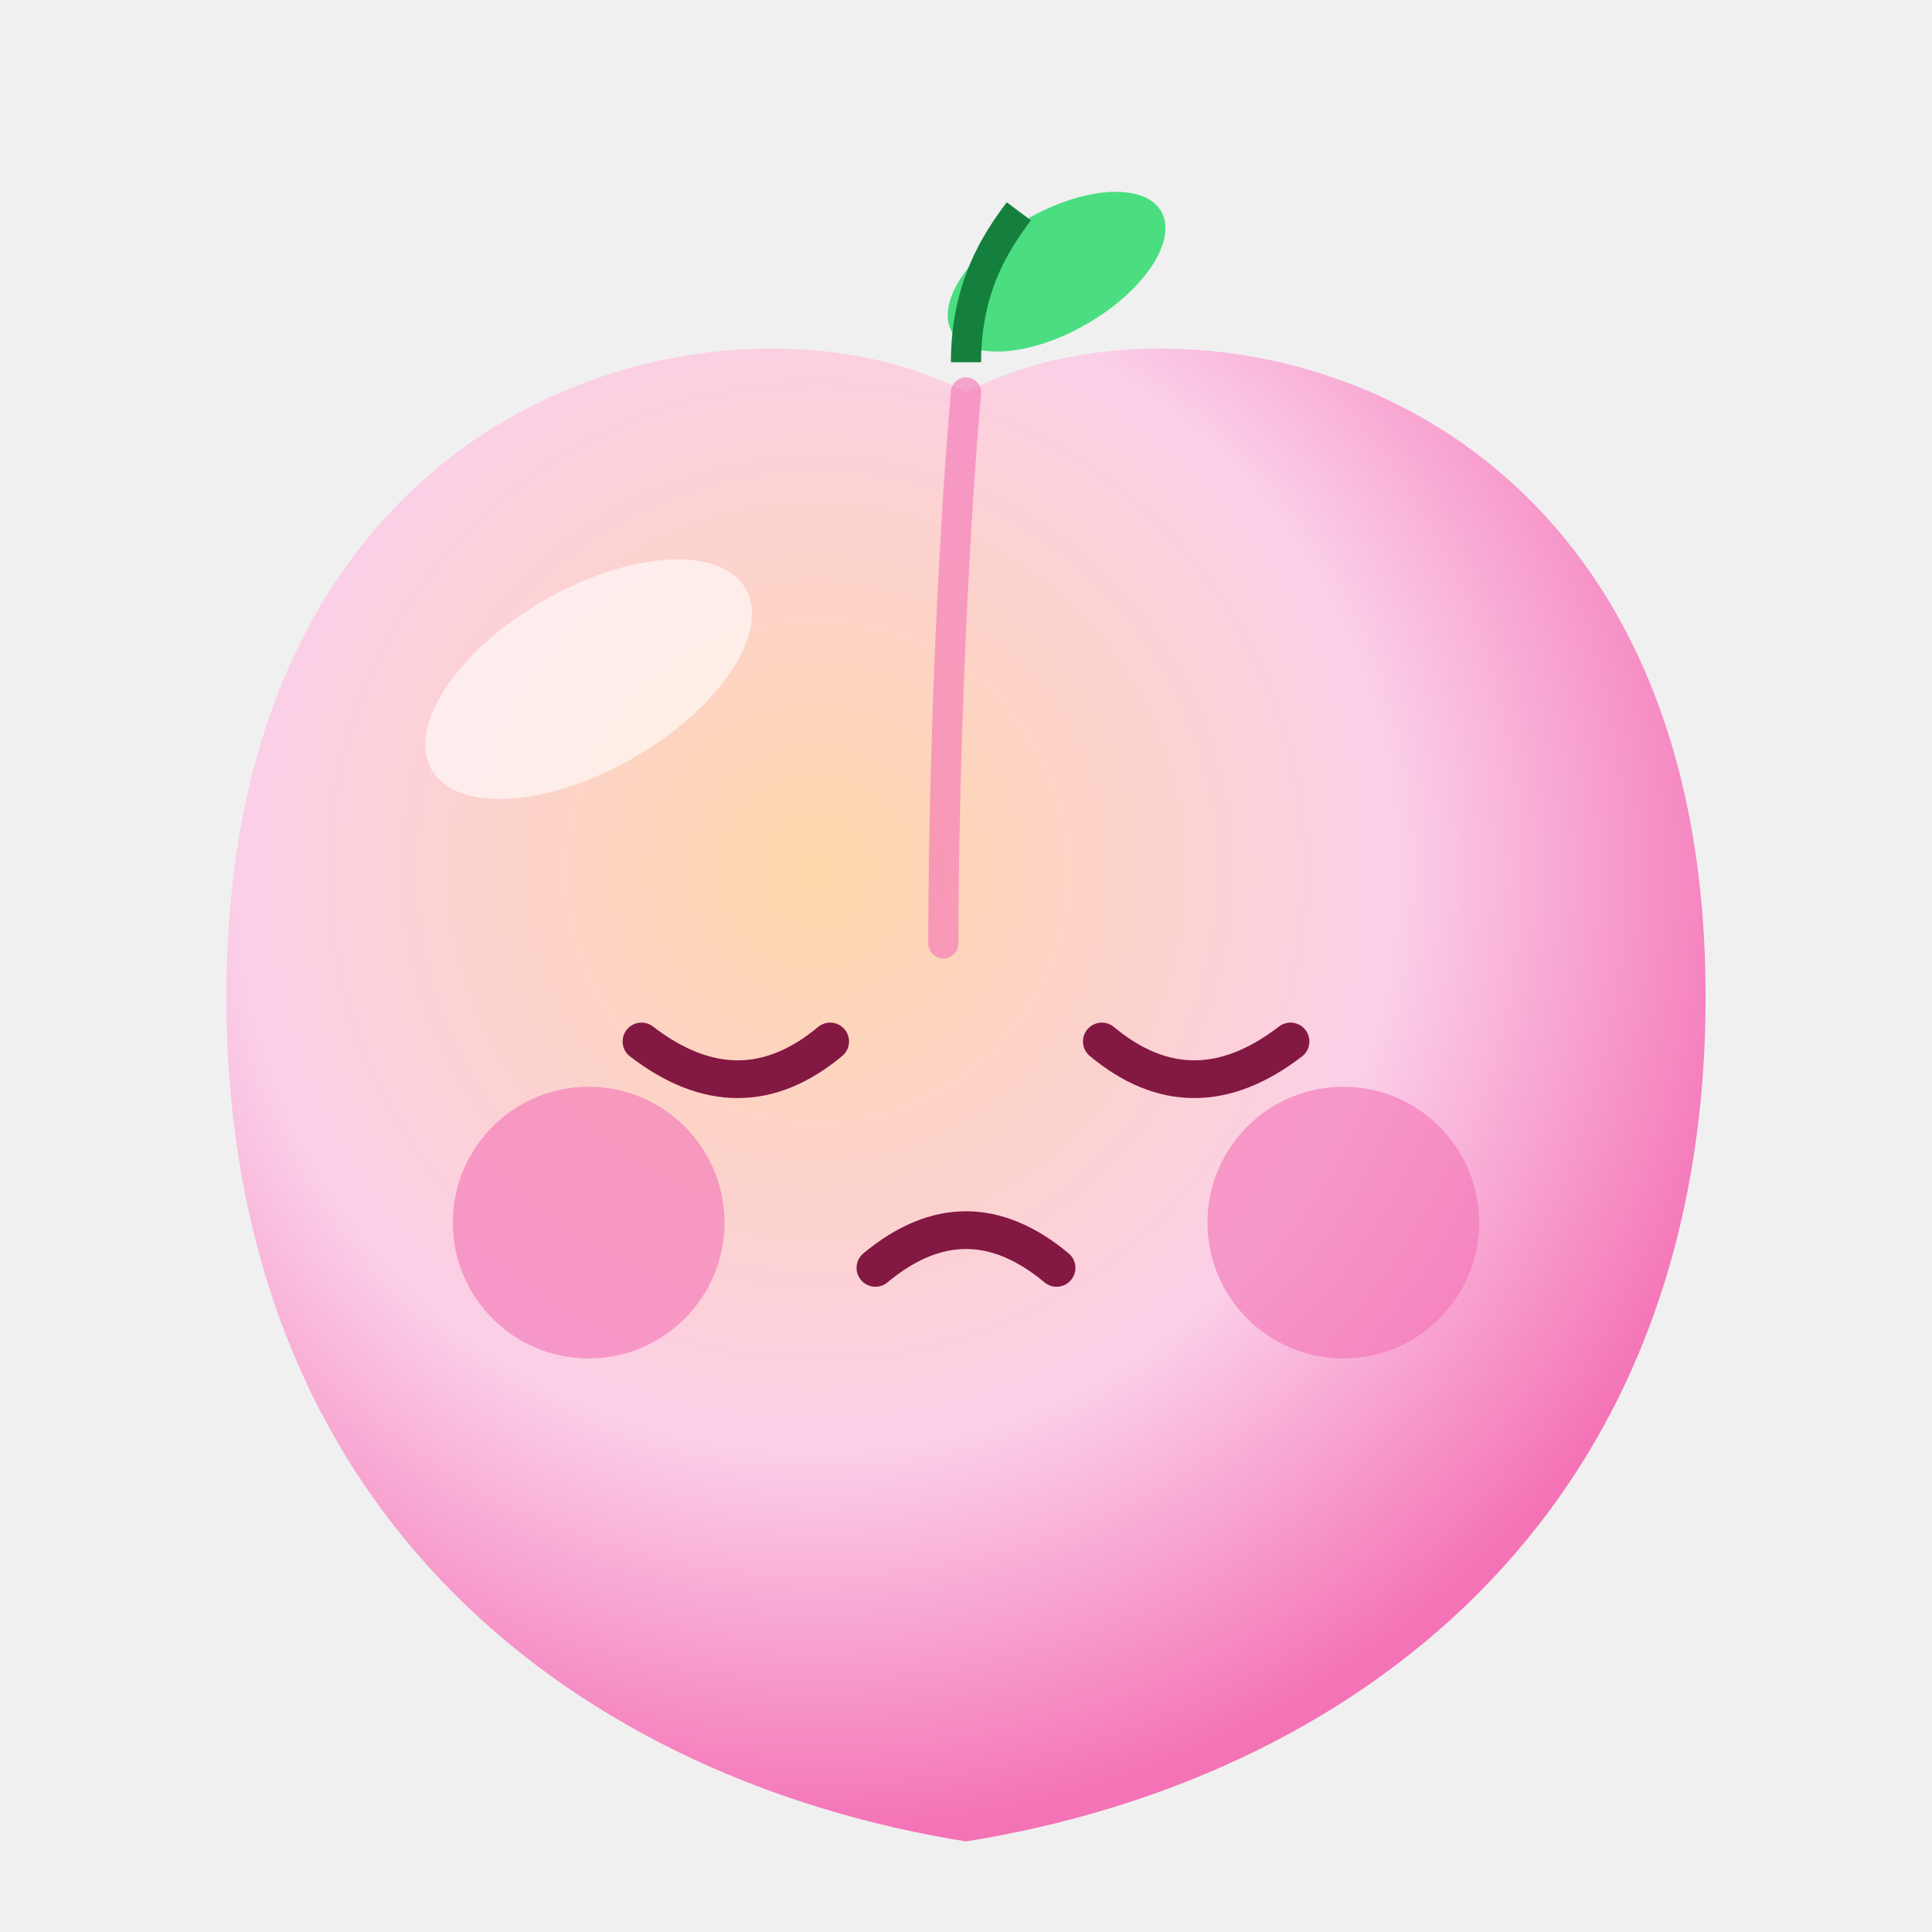
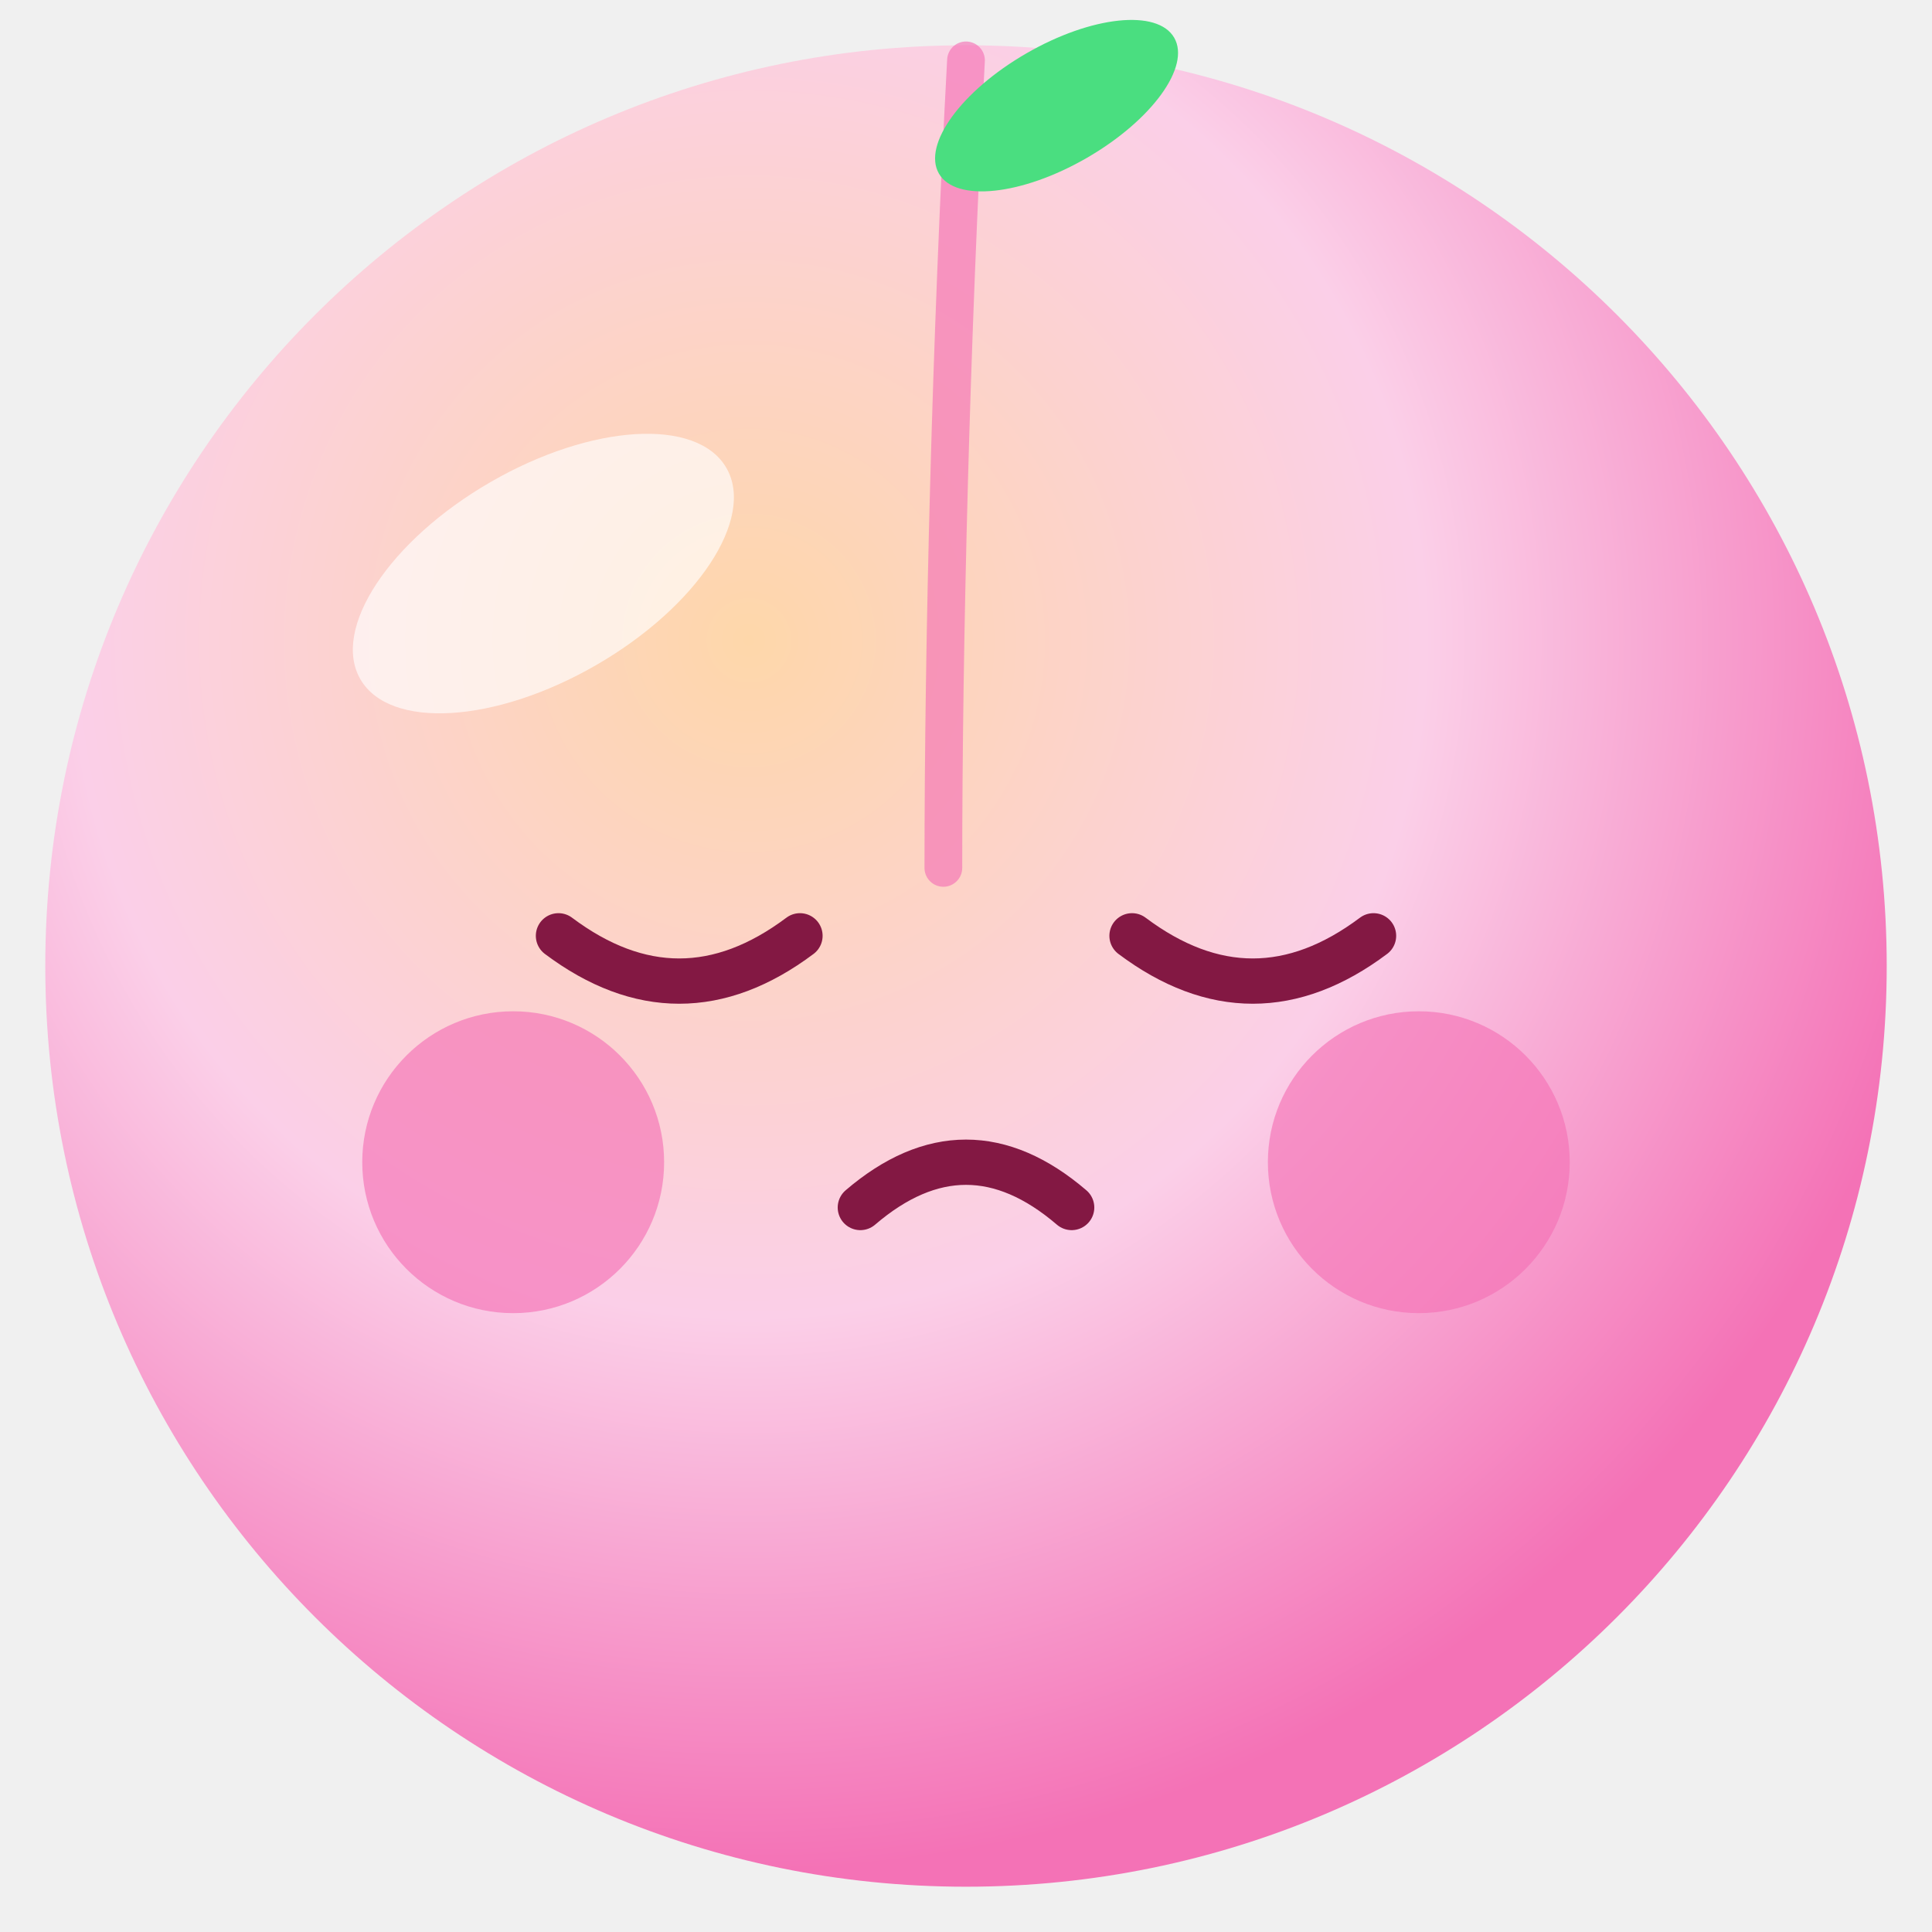
<svg xmlns="http://www.w3.org/2000/svg" viewBox="0 0 256 256" width="256" height="256">
  <defs>
-     <radialGradient id="peachGrad" cx="40%" cy="35%" r="65%">
+     <radialGradient id="peachGrad" cx="38%" cy="32%" r="68%">
      <stop offset="0%" stop-color="#fed7aa" />
-       <stop offset="60%" stop-color="#fbcfe8" />
+       <stop offset="55%" stop-color="#fbcfe8" />
      <stop offset="100%" stop-color="#f472b6" />
    </radialGradient>
  </defs>
-   <ellipse cx="140" cy="36" rx="16" ry="8" fill="#4ade80" transform="rotate(-30 140 36)" />
-   <path d="M128,48 C128,38 132,32 135,28" stroke="#15803d" stroke-width="4" />
-   <path d="M128,52 C158,36 226,50 226,132 C226,202 178,236 128,244 C78,236 30,202 30,132 C30,50 98,36 128,52 Z" fill="url(#peachGrad)" />
-   <path d="M128,52 C126,75 125,105 125,125" fill="none" stroke="#f472b6" stroke-width="4" opacity="0.6" stroke-linecap="round" />
-   <ellipse cx="78" cy="90" rx="24" ry="12" fill="#ffffff" opacity="0.6" transform="rotate(-30 78 90)" />
-   <circle cx="78" cy="162" r="18" fill="#f472b6" opacity="0.6" />
-   <circle cx="178" cy="162" r="18" fill="#f472b6" opacity="0.6" />
-   <path d="M85,138 Q98,148 110,138" fill="none" stroke="#831843" stroke-width="5" stroke-linecap="round" />
-   <path d="M171,138 Q158,148 146,138" fill="none" stroke="#831843" stroke-width="5" stroke-linecap="round" />
-   <path d="M116,168 Q128,158 140,168" fill="none" stroke="#831843" stroke-width="5" stroke-linecap="round" />
+   <circle cx="128" cy="128" r="122" fill="url(#peachGrad)" />
+   <path d="M128,8 C126,45 125,85 125,115" fill="none" stroke="#f472b6" stroke-width="5" opacity="0.65" stroke-linecap="round" />
+   <ellipse cx="140" cy="14" rx="18" ry="8" fill="#4ade80" transform="rotate(-30 140 14)" />
+   <ellipse cx="72" cy="76" rx="28" ry="14" fill="#ffffff" opacity="0.65" transform="rotate(-30 72 76)" />
+   <circle cx="68" cy="154" r="20" fill="#f472b6" opacity="0.65" />
+   <circle cx="188" cy="154" r="20" fill="#f472b6" opacity="0.65" />
+   <path d="M74,124 Q90,136 106,124" fill="none" stroke="#831843" stroke-width="6" stroke-linecap="round" />
+   <path d="M182,124 Q166,136 150,124" fill="none" stroke="#831843" stroke-width="6" stroke-linecap="round" />
+   <path d="M114,160 Q128,148 142,160" fill="none" stroke="#831843" stroke-width="6" stroke-linecap="round" />
</svg>
